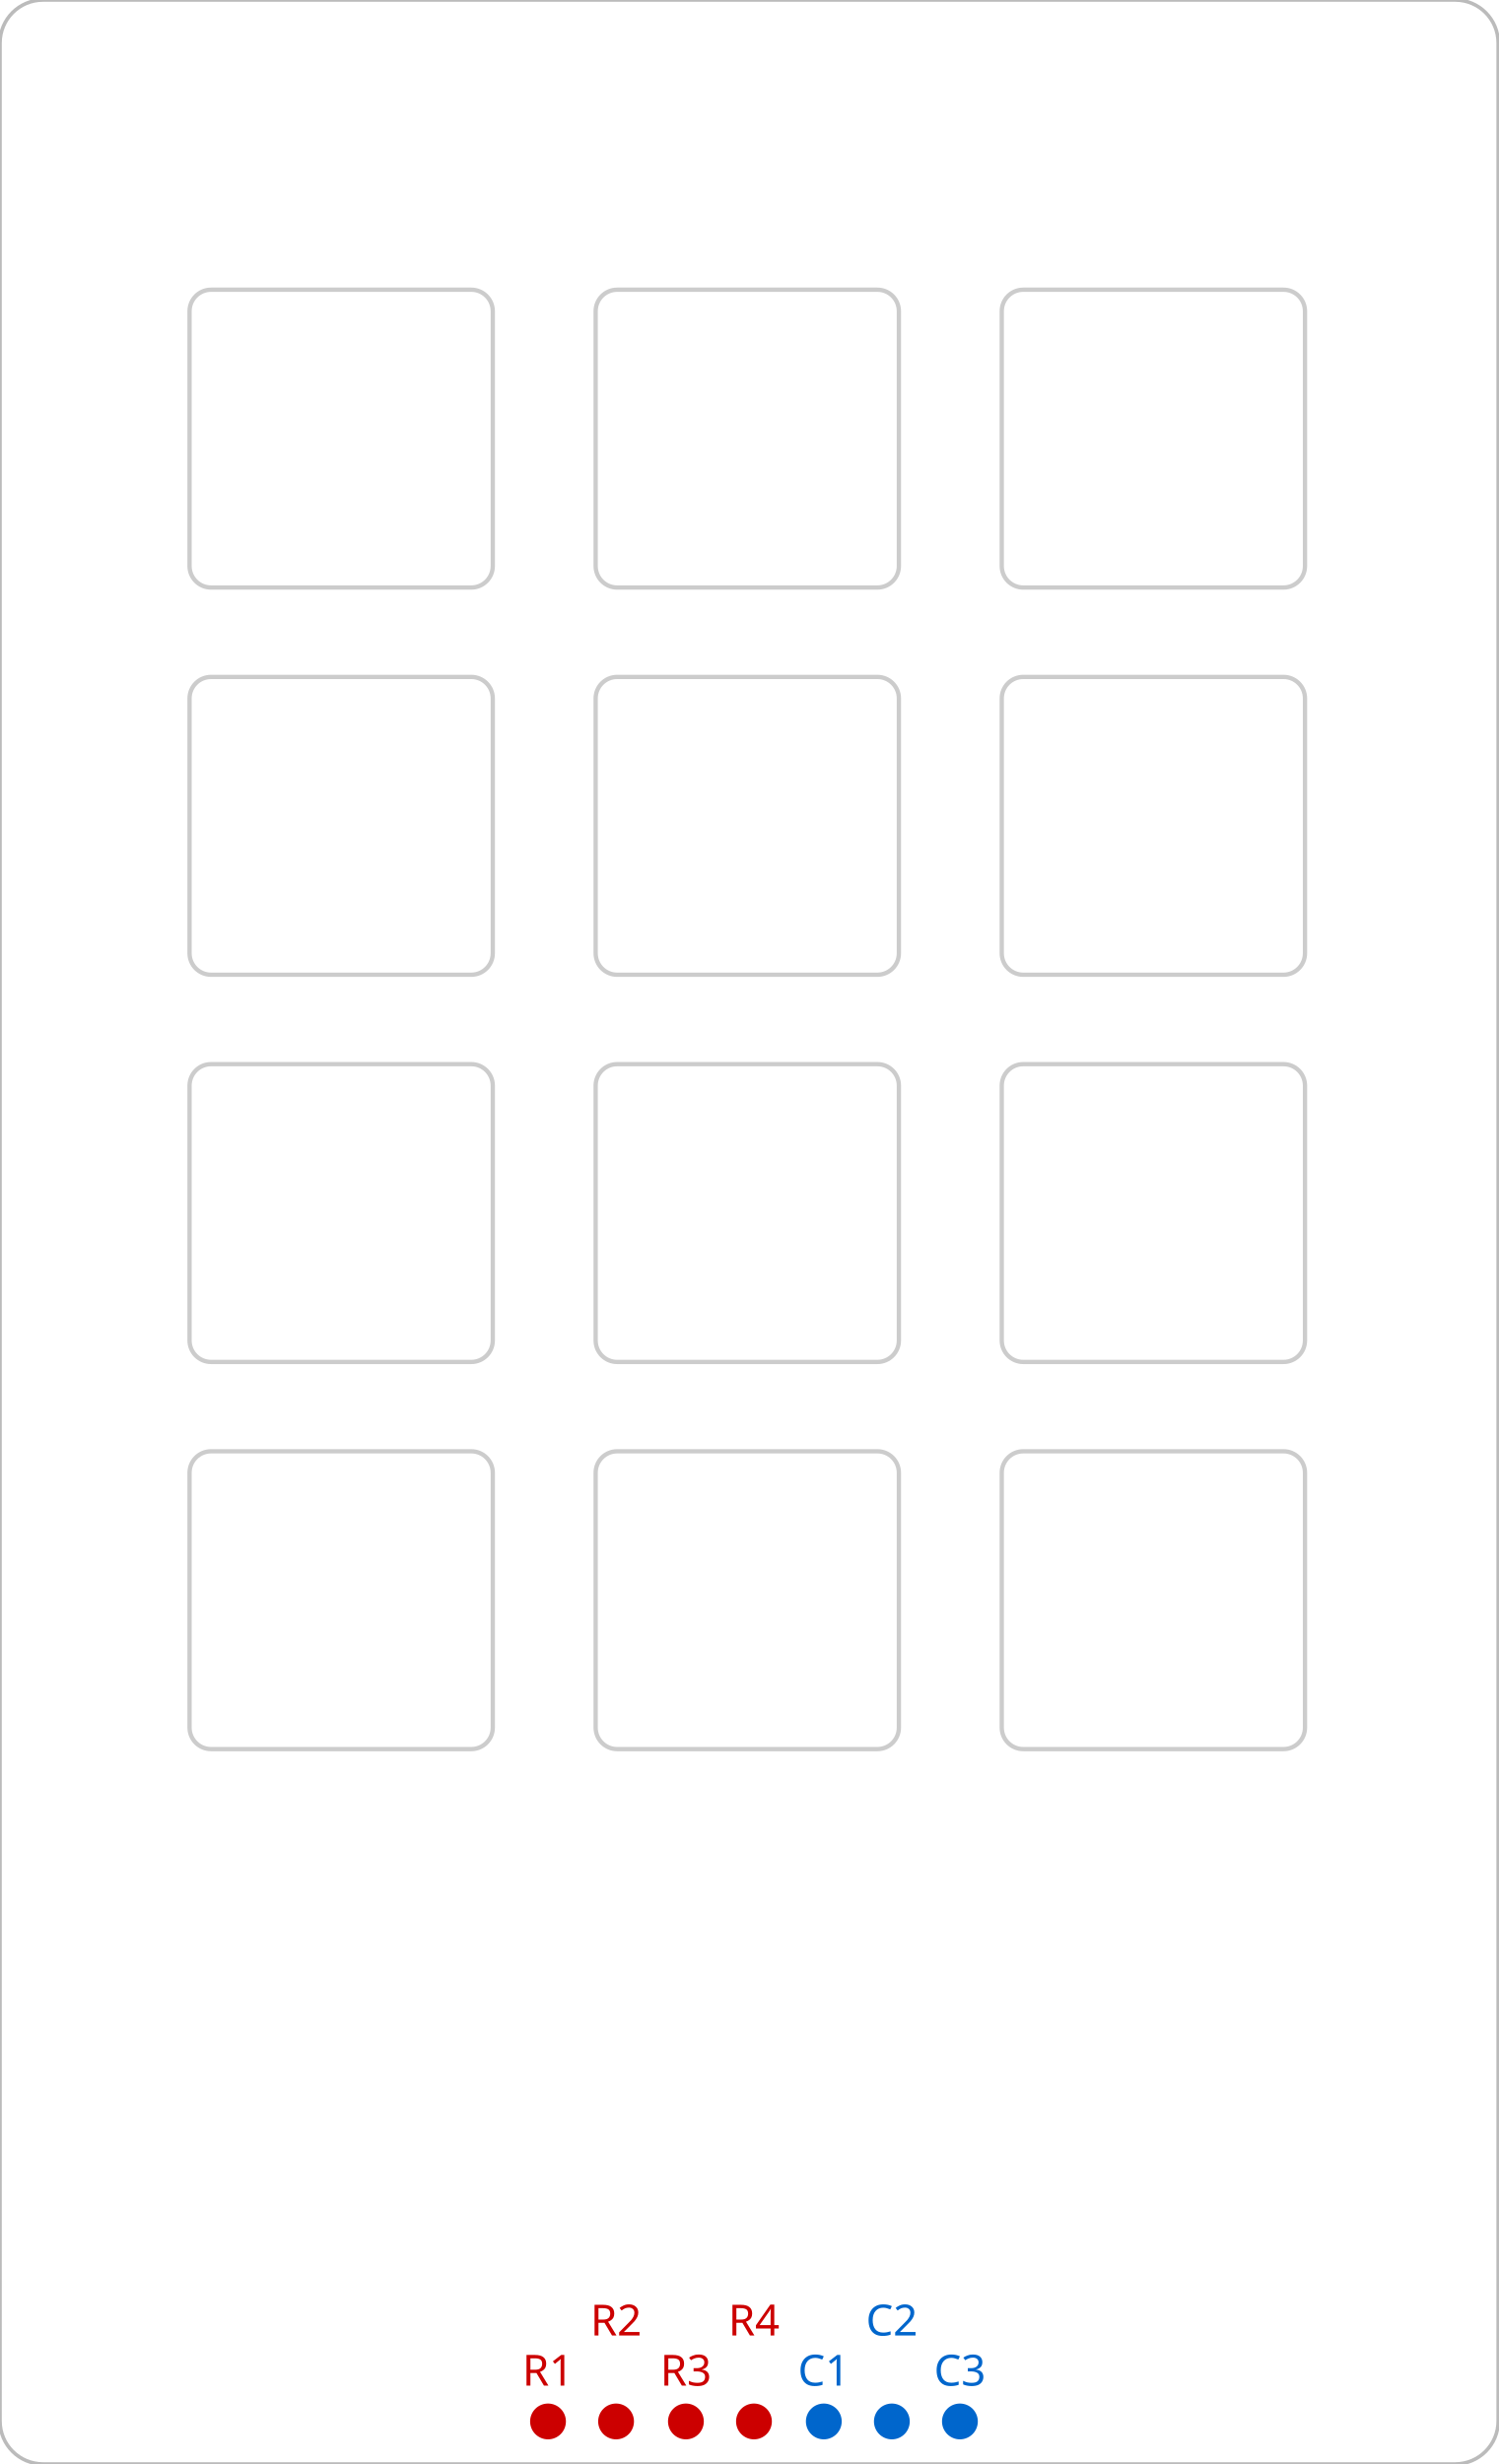
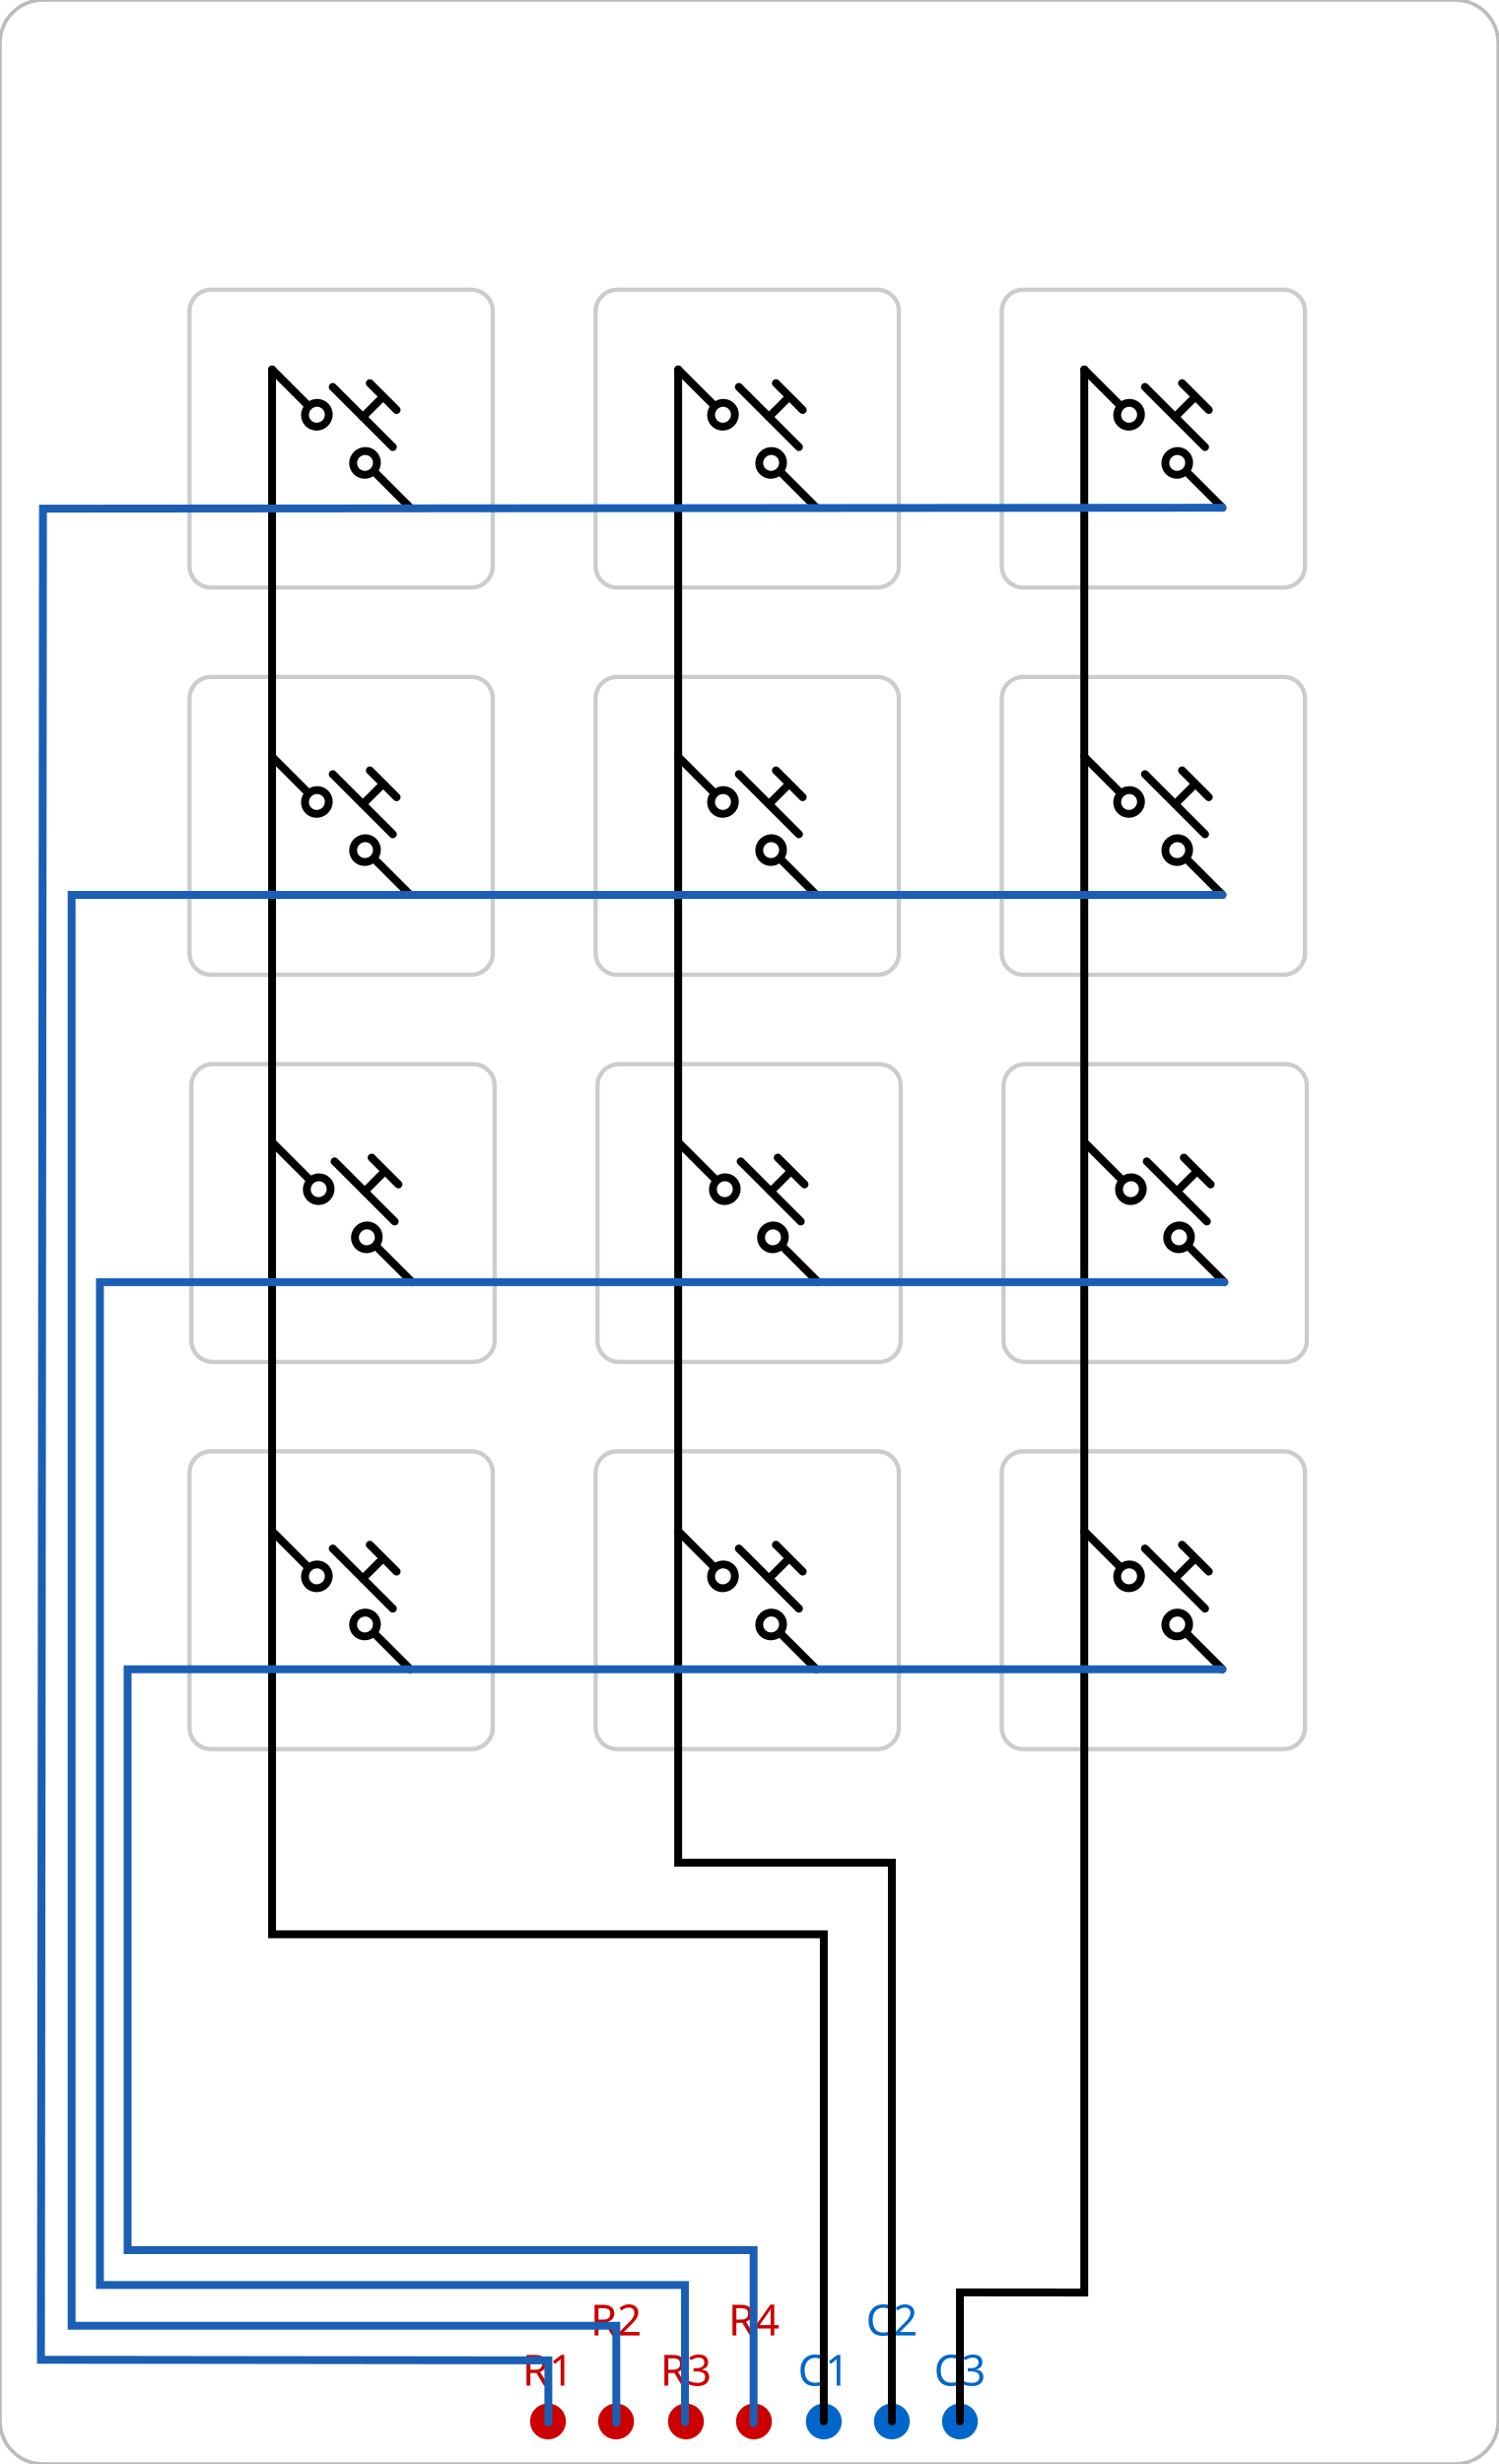
- <svg xmlns="http://www.w3.org/2000/svg" width="209.14" height="343.94" viewBox="0 0 209.14 343.94" version="1.1">
-   <rect id="body" x="0" y="0" width="209.14" height="343.94" rx="6" ry="6" fill="rgba(255,255,255,0.8)" stroke="#bbb" stroke-width="0.5" />
-   <g id="key-guides" fill="none" stroke="#ccc" stroke-width="0.6">
-     <rect x="26.46" y="40.44" width="42.33" height="41.57" rx="3" ry="3" />
-     <rect x="83.15" y="40.44" width="42.33" height="41.57" rx="3" ry="3" />
-     <rect x="139.84" y="40.44" width="42.33" height="41.57" rx="3" ry="3" />
-     <rect x="26.46" y="94.49" width="42.33" height="41.57" rx="3" ry="3" />
-     <rect x="83.15" y="94.49" width="42.33" height="41.57" rx="3" ry="3" />
-     <rect x="139.84" y="94.49" width="42.33" height="41.57" rx="3" ry="3" />
-     <rect x="26.46" y="148.54" width="42.33" height="41.57" rx="3" ry="3" />
-     <rect x="83.15" y="148.54" width="42.33" height="41.57" rx="3" ry="3" />
-     <rect x="139.84" y="148.54" width="42.33" height="41.57" rx="3" ry="3" />
-     <rect x="26.46" y="202.58" width="42.33" height="41.57" rx="3" ry="3" />
-     <rect x="83.15" y="202.58" width="42.33" height="41.57" rx="3" ry="3" />
-     <rect x="139.84" y="202.58" width="42.33" height="41.57" rx="3" ry="3" />
+ <svg xmlns="http://www.w3.org/2000/svg" width="209.14" height="343.94" viewBox="0 0 209.14 343.94" version="1.1" id="svg18">
+   <defs id="defs18">
+     </defs>
+   <rect id="body" x="0" y="0" width="209.14" height="343.94" rx="6" ry="6" fill="rgba(255,255,255,0.8)" stroke="#bbbbbb" stroke-width="0.5" />
+   <g id="g30">
+     <g id="g29">
+       <rect x="26.46" y="40.44" width="42.33" height="41.57" rx="3" ry="3" id="rect1" style="fill:none;stroke:#cccccc;stroke-width:0.6" />
+       <rect x="83.15" y="40.44" width="42.33" height="41.57" rx="3" ry="3" id="rect2" style="fill:none;stroke:#cccccc;stroke-width:0.6" />
+       <rect x="139.84" y="40.44" width="42.33" height="41.57" rx="3" ry="3" id="rect3" style="fill:none;stroke:#cccccc;stroke-width:0.6" />
+     </g>
+     <g id="g26">
+       <rect x="26.46" y="94.49" width="42.33" height="41.57" rx="3" ry="3" id="rect4" style="fill:none;stroke:#cccccc;stroke-width:0.6" />
+       <rect x="83.15" y="94.49" width="42.33" height="41.57" rx="3" ry="3" id="rect5" style="fill:none;stroke:#cccccc;stroke-width:0.6" />
+       <rect x="139.84" y="94.49" width="42.33" height="41.57" rx="3" ry="3" id="rect6" style="fill:none;stroke:#cccccc;stroke-width:0.6" />
+     </g>
+     <g id="g27" transform="translate(0.2550011)">
+       <rect x="26.46" y="148.54" width="42.33" height="41.57" rx="3" ry="3" id="rect7" style="fill:none;stroke:#cccccc;stroke-width:0.6" />
+       <rect x="83.15" y="148.54" width="42.33" height="41.57" rx="3" ry="3" id="rect8" style="fill:none;stroke:#cccccc;stroke-width:0.6" />
+       <rect x="139.84" y="148.54" width="42.33" height="41.57" rx="3" ry="3" id="rect9" style="fill:none;stroke:#cccccc;stroke-width:0.6" />
+     </g>
+     <g id="g28">
+       <rect x="26.46" y="202.58" width="42.33" height="41.57" rx="3" ry="3" id="rect10" style="fill:none;stroke:#cccccc;stroke-width:0.6" />
+       <rect x="83.15" y="202.58" width="42.33" height="41.57" rx="3" ry="3" id="rect11" style="fill:none;stroke:#cccccc;stroke-width:0.6" />
+       <rect x="139.84" y="202.58" width="42.33" height="41.57" rx="3" ry="3" id="rect12" style="fill:none;stroke:#cccccc;stroke-width:0.6" />
+     </g>
  </g>
  <g id="schema" fill="none" stroke="#111" stroke-width="2" stroke-linecap="round" stroke-linejoin="round">
    
  </g>
  <g id="pins-reference">
-     <g>
-       <circle cx="76.5" cy="338" r="2.5" fill="#c00" stroke="none" />
-       <text x="76.5" y="333" font-size="6" fill="#c00" text-anchor="middle" font-family="sans-serif">R1</text>
-     </g>
-     <g>
-       <circle cx="86" cy="338" r="2.5" fill="#c00" stroke="none" />
-       <text x="86" y="326" font-size="6" fill="#c00" text-anchor="middle" font-family="sans-serif">R2</text>
-     </g>
-     <g>
-       <circle cx="95.75" cy="338" r="2.5" fill="#c00" stroke="none" />
-       <text x="95.75" y="333" font-size="6" fill="#c00" text-anchor="middle" font-family="sans-serif">R3</text>
-     </g>
-     <g>
-       <circle cx="105.25" cy="338" r="2.5" fill="#c00" stroke="none" />
-       <text x="105.25" y="326" font-size="6" fill="#c00" text-anchor="middle" font-family="sans-serif">R4</text>
-     </g>
-     <g>
-       <circle cx="115" cy="338" r="2.5" fill="#06c" stroke="none" />
-       <text x="115" y="333" font-size="6" fill="#06c" text-anchor="middle" font-family="sans-serif">C1</text>
-     </g>
-     <g>
-       <circle cx="124.5" cy="338" r="2.5" fill="#06c" stroke="none" />
-       <text x="124.5" y="326" font-size="6" fill="#06c" text-anchor="middle" font-family="sans-serif">C2</text>
-     </g>
-     <g>
-       <circle cx="134" cy="338" r="2.5" fill="#06c" stroke="none" />
-       <text x="134" y="333" font-size="6" fill="#06c" text-anchor="middle" font-family="sans-serif">C3</text>
-     </g>
-   </g>
+     <g id="g12">
+       <circle cx="76.5" cy="338" r="2.5" fill="#c00" stroke="none" id="circle12" />
+       <text x="76.5" y="333" font-size="6" fill="#c00" text-anchor="middle" font-family="sans-serif" id="text12">R1</text>
+     </g>
+     <g id="g13">
+       <circle cx="86" cy="338" r="2.5" fill="#c00" stroke="none" id="circle13" />
+       <text x="86" y="326" font-size="6" fill="#c00" text-anchor="middle" font-family="sans-serif" id="text13">R2</text>
+     </g>
+     <g id="g14">
+       <circle cx="95.75" cy="338" r="2.5" fill="#c00" stroke="none" id="circle14" />
+       <text x="95.75" y="333" font-size="6" fill="#c00" text-anchor="middle" font-family="sans-serif" id="text14">R3</text>
+     </g>
+     <g id="g15">
+       <circle cx="105.25" cy="338" r="2.5" fill="#c00" stroke="none" id="circle15" />
+       <text x="105.25" y="326" font-size="6" fill="#c00" text-anchor="middle" font-family="sans-serif" id="text15">R4</text>
+     </g>
+     <g id="g16">
+       <circle cx="115" cy="338" r="2.5" fill="#06c" stroke="none" id="circle16" />
+       <text x="115" y="333" font-size="6" fill="#06c" text-anchor="middle" font-family="sans-serif" id="text16">C1</text>
+     </g>
+     <g id="g17">
+       <circle cx="124.5" cy="338" r="2.5" fill="#06c" stroke="none" id="circle17" />
+       <text x="124.5" y="326" font-size="6" fill="#06c" text-anchor="middle" font-family="sans-serif" id="text17">C2</text>
+     </g>
+     <g id="g18">
+       <circle cx="134" cy="338" r="2.5" fill="#06c" stroke="none" id="circle18" />
+       <text x="134" y="333" font-size="6" fill="#06c" text-anchor="middle" font-family="sans-serif" id="text18">C3</text>
+     </g>
+   </g>
+   <g id="g25" style="stroke-width:1.1;stroke-dasharray:none">
+     <g id="g24" transform="matrix(1.153175,1.153175,-1.174992,1.174992,20.50661,3.334617)" style="stroke-width:0.668;stroke-dasharray:none">
+       <g id="g23" transform="translate(0.034816)" style="stroke-width:0.668;stroke-dasharray:none">
+         <g id="g19" style="stroke-width:0.668;stroke-dasharray:none">
+           <circle style="fill:none;stroke:#000000;stroke-width:0.668;stroke-linecap:round;stroke-dasharray:none" id="path18" cx="33.91" cy="13.12" r="1.009" />
+           <path style="fill:none;stroke:#000000;stroke-width:0.668;stroke-linecap:round;stroke-dasharray:none" d="M 32.825,13.095 C 31.37,13.095 29.915,13.095 28.46,13.095" id="path19" />
+         </g>
+         <g id="g19-4" transform="matrix(-1,0,0,1,73.6475,0)" style="stroke-width:0.668;stroke-dasharray:none">
+           <circle style="fill:none;stroke:#000000;stroke-width:0.668;stroke-linecap:round;stroke-dasharray:none" id="path18-8" cx="33.91" cy="13.12" r="1.009" />
+           <path style="fill:none;stroke:#000000;stroke-width:0.668;stroke-linecap:round;stroke-dasharray:none" d="M 32.825,13.095 C 31.37,13.095 29.915,13.095 28.46,13.095" id="path19-8" />
+         </g>
+       </g>
+       <g id="g22" style="stroke-width:0.668;stroke-dasharray:none">
+         <path style="fill:none;stroke:#000000;stroke-width:0.668;stroke-linecap:round;stroke-dasharray:none" d="M 33.219,10.526 C 35.645,10.526 38.072,10.526 40.498,10.526" id="path20" />
+         <path style="fill:none;stroke:#000000;stroke-width:0.668;stroke-linecap:round;stroke-dasharray:none" d="M 36.859,10.526 C 36.859,9.777 36.859,9.027 36.859,8.278" id="path21" />
+         <path style="fill:none;stroke:#000000;stroke-width:0.668;stroke-linecap:round;stroke-dasharray:none" d="M 35.182,8.1 C 36.264,8.1 37.346,8.1 38.429,8.1" id="path22" transform="translate(0.0535215)" />
+       </g>
+     </g>
+     <g id="g24-1" transform="matrix(1.153175,1.153175,-1.174992,1.174992,77.19661,3.334617)" style="stroke-width:0.668;stroke-dasharray:none">
+       <g id="g23-1" transform="translate(0.034816)" style="stroke-width:0.668;stroke-dasharray:none">
+         <g id="g19-5" style="stroke-width:0.668;stroke-dasharray:none">
+           <circle style="fill:none;stroke:#000000;stroke-width:0.668;stroke-linecap:round;stroke-dasharray:none" id="path18-2" cx="33.91" cy="13.12" r="1.009" />
+           <path style="fill:none;stroke:#000000;stroke-width:0.668;stroke-linecap:round;stroke-dasharray:none" d="M 32.825,13.095 C 31.37,13.095 29.915,13.095 28.46,13.095" id="path19-7" />
+         </g>
+         <g id="g19-4-6" transform="matrix(-1,0,0,1,73.6475,0)" style="stroke-width:0.668;stroke-dasharray:none">
+           <circle style="fill:none;stroke:#000000;stroke-width:0.668;stroke-linecap:round;stroke-dasharray:none" id="path18-8-1" cx="33.91" cy="13.12" r="1.009" />
+           <path style="fill:none;stroke:#000000;stroke-width:0.668;stroke-linecap:round;stroke-dasharray:none" d="M 32.825,13.095 C 31.37,13.095 29.915,13.095 28.46,13.095" id="path19-8-4" />
+         </g>
+       </g>
+       <g id="g22-2" style="stroke-width:0.668;stroke-dasharray:none">
+         <path style="fill:none;stroke:#000000;stroke-width:0.668;stroke-linecap:round;stroke-dasharray:none" d="M 33.219,10.526 C 35.645,10.526 38.072,10.526 40.498,10.526" id="path20-3" />
+         <path style="fill:none;stroke:#000000;stroke-width:0.668;stroke-linecap:round;stroke-dasharray:none" d="M 36.859,10.526 C 36.859,9.777 36.859,9.027 36.859,8.278" id="path21-2" />
+         <path style="fill:none;stroke:#000000;stroke-width:0.668;stroke-linecap:round;stroke-dasharray:none" d="M 35.182,8.1 C 36.264,8.1 37.346,8.1 38.429,8.1" id="path22-2" transform="translate(0.0535215)" />
+       </g>
+     </g>
+     <g id="g24-1-1" transform="matrix(1.153175,1.153175,-1.174992,1.174992,133.8866,3.334617)" style="stroke-width:0.668;stroke-dasharray:none">
+       <g id="g23-1-8" transform="translate(0.034816)" style="stroke-width:0.668;stroke-dasharray:none">
+         <g id="g19-5-9" style="stroke-width:0.668;stroke-dasharray:none">
+           <circle style="fill:none;stroke:#000000;stroke-width:0.668;stroke-linecap:round;stroke-dasharray:none" id="path18-2-2" cx="33.91" cy="13.12" r="1.009" />
+           <path style="fill:none;stroke:#000000;stroke-width:0.668;stroke-linecap:round;stroke-dasharray:none" d="M 32.825,13.095 C 31.37,13.095 29.915,13.095 28.46,13.095" id="path19-7-7" />
+         </g>
+         <g id="g19-4-6-9" transform="matrix(-1,0,0,1,73.6475,0)" style="stroke-width:0.668;stroke-dasharray:none">
+           <circle style="fill:none;stroke:#000000;stroke-width:0.668;stroke-linecap:round;stroke-dasharray:none" id="path18-8-1-5" cx="33.91" cy="13.12" r="1.009" />
+           <path style="fill:none;stroke:#000000;stroke-width:0.668;stroke-linecap:round;stroke-dasharray:none" d="M 32.825,13.095 C 31.37,13.095 29.915,13.095 28.46,13.095" id="path19-8-4-4" />
+         </g>
+       </g>
+       <g id="g22-2-3" style="stroke-width:0.668;stroke-dasharray:none">
+         <path style="fill:none;stroke:#000000;stroke-width:0.668;stroke-linecap:round;stroke-dasharray:none" d="M 33.219,10.526 C 35.645,10.526 38.072,10.526 40.498,10.526" id="path20-3-1" />
+         <path style="fill:none;stroke:#000000;stroke-width:0.668;stroke-linecap:round;stroke-dasharray:none" d="M 36.859,10.526 C 36.859,9.777 36.859,9.027 36.859,8.278" id="path21-2-2" />
+         <path style="fill:none;stroke:#000000;stroke-width:0.668;stroke-linecap:round;stroke-dasharray:none" d="M 35.182,8.1 C 36.264,8.1 37.346,8.1 38.429,8.1" id="path22-2-3" transform="translate(0.0535215)" />
+       </g>
+     </g>
+   </g>
+   <g id="g25-0" transform="translate(1.428532e-6,54.05)" style="stroke-width:1.1;stroke-dasharray:none">
+     <g id="g24-2" transform="matrix(1.153175,1.153175,-1.174992,1.174992,20.50661,3.334617)" style="stroke-width:0.668;stroke-dasharray:none">
+       <g id="g23-8" transform="translate(0.034816)" style="stroke-width:0.668;stroke-dasharray:none">
+         <g id="g19-6" style="stroke-width:0.668;stroke-dasharray:none">
+           <circle style="fill:none;stroke:#000000;stroke-width:0.668;stroke-linecap:round;stroke-dasharray:none" id="path18-0" cx="33.91" cy="13.12" r="1.009" />
+           <path style="fill:none;stroke:#000000;stroke-width:0.668;stroke-linecap:round;stroke-dasharray:none" d="M 32.825,13.095 C 31.37,13.095 29.915,13.095 28.46,13.095" id="path19-2" />
+         </g>
+         <g id="g19-4-4" transform="matrix(-1,0,0,1,73.6475,0)" style="stroke-width:0.668;stroke-dasharray:none">
+           <circle style="fill:none;stroke:#000000;stroke-width:0.668;stroke-linecap:round;stroke-dasharray:none" id="path18-8-8" cx="33.91" cy="13.12" r="1.009" />
+           <path style="fill:none;stroke:#000000;stroke-width:0.668;stroke-linecap:round;stroke-dasharray:none" d="M 32.825,13.095 C 31.37,13.095 29.915,13.095 28.46,13.095" id="path19-8-6" />
+         </g>
+       </g>
+       <g id="g22-5" style="stroke-width:0.668;stroke-dasharray:none">
+         <path style="fill:none;stroke:#000000;stroke-width:0.668;stroke-linecap:round;stroke-dasharray:none" d="M 33.219,10.526 C 35.645,10.526 38.072,10.526 40.498,10.526" id="path20-0" />
+         <path style="fill:none;stroke:#000000;stroke-width:0.668;stroke-linecap:round;stroke-dasharray:none" d="M 36.859,10.526 C 36.859,9.777 36.859,9.027 36.859,8.278" id="path21-9" />
+         <path style="fill:none;stroke:#000000;stroke-width:0.668;stroke-linecap:round;stroke-dasharray:none" d="M 35.182,8.1 C 36.264,8.1 37.346,8.1 38.429,8.1" id="path22-0" transform="translate(0.0535215)" />
+       </g>
+     </g>
+     <g id="g24-1-0" transform="matrix(1.153175,1.153175,-1.174992,1.174992,77.19661,3.334617)" style="stroke-width:0.668;stroke-dasharray:none">
+       <g id="g23-1-6" transform="translate(0.034816)" style="stroke-width:0.668;stroke-dasharray:none">
+         <g id="g19-5-1" style="stroke-width:0.668;stroke-dasharray:none">
+           <circle style="fill:none;stroke:#000000;stroke-width:0.668;stroke-linecap:round;stroke-dasharray:none" id="path18-2-3" cx="33.91" cy="13.12" r="1.009" />
+           <path style="fill:none;stroke:#000000;stroke-width:0.668;stroke-linecap:round;stroke-dasharray:none" d="M 32.825,13.095 C 31.37,13.095 29.915,13.095 28.46,13.095" id="path19-7-8" />
+         </g>
+         <g id="g19-4-6-93" transform="matrix(-1,0,0,1,73.6475,0)" style="stroke-width:0.668;stroke-dasharray:none">
+           <circle style="fill:none;stroke:#000000;stroke-width:0.668;stroke-linecap:round;stroke-dasharray:none" id="path18-8-1-4" cx="33.91" cy="13.12" r="1.009" />
+           <path style="fill:none;stroke:#000000;stroke-width:0.668;stroke-linecap:round;stroke-dasharray:none" d="M 32.825,13.095 C 31.37,13.095 29.915,13.095 28.46,13.095" id="path19-8-4-46" />
+         </g>
+       </g>
+       <g id="g22-2-0" style="stroke-width:0.668;stroke-dasharray:none">
+         <path style="fill:none;stroke:#000000;stroke-width:0.668;stroke-linecap:round;stroke-dasharray:none" d="M 33.219,10.526 C 35.645,10.526 38.072,10.526 40.498,10.526" id="path20-3-6" />
+         <path style="fill:none;stroke:#000000;stroke-width:0.668;stroke-linecap:round;stroke-dasharray:none" d="M 36.859,10.526 C 36.859,9.777 36.859,9.027 36.859,8.278" id="path21-2-6" />
+         <path style="fill:none;stroke:#000000;stroke-width:0.668;stroke-linecap:round;stroke-dasharray:none" d="M 35.182,8.1 C 36.264,8.1 37.346,8.1 38.429,8.1" id="path22-2-1" transform="translate(0.0535215)" />
+       </g>
+     </g>
+     <g id="g24-1-1-8" transform="matrix(1.153175,1.153175,-1.174992,1.174992,133.8866,3.334617)" style="stroke-width:0.668;stroke-dasharray:none">
+       <g id="g23-1-8-4" transform="translate(0.034816)" style="stroke-width:0.668;stroke-dasharray:none">
+         <g id="g19-5-9-9" style="stroke-width:0.668;stroke-dasharray:none">
+           <circle style="fill:none;stroke:#000000;stroke-width:0.668;stroke-linecap:round;stroke-dasharray:none" id="path18-2-2-6" cx="33.91" cy="13.12" r="1.009" />
+           <path style="fill:none;stroke:#000000;stroke-width:0.668;stroke-linecap:round;stroke-dasharray:none" d="M 32.825,13.095 C 31.37,13.095 29.915,13.095 28.46,13.095" id="path19-7-7-3" />
+         </g>
+         <g id="g19-4-6-9-7" transform="matrix(-1,0,0,1,73.6475,0)" style="stroke-width:0.668;stroke-dasharray:none">
+           <circle style="fill:none;stroke:#000000;stroke-width:0.668;stroke-linecap:round;stroke-dasharray:none" id="path18-8-1-5-8" cx="33.91" cy="13.12" r="1.009" />
+           <path style="fill:none;stroke:#000000;stroke-width:0.668;stroke-linecap:round;stroke-dasharray:none" d="M 32.825,13.095 C 31.37,13.095 29.915,13.095 28.46,13.095" id="path19-8-4-4-8" />
+         </g>
+       </g>
+       <g id="g22-2-3-2" style="stroke-width:0.668;stroke-dasharray:none">
+         <path style="fill:none;stroke:#000000;stroke-width:0.668;stroke-linecap:round;stroke-dasharray:none" d="M 33.219,10.526 C 35.645,10.526 38.072,10.526 40.498,10.526" id="path20-3-1-9" />
+         <path style="fill:none;stroke:#000000;stroke-width:0.668;stroke-linecap:round;stroke-dasharray:none" d="M 36.859,10.526 C 36.859,9.777 36.859,9.027 36.859,8.278" id="path21-2-2-1" />
+         <path style="fill:none;stroke:#000000;stroke-width:0.668;stroke-linecap:round;stroke-dasharray:none" d="M 35.182,8.1 C 36.264,8.1 37.346,8.1 38.429,8.1" id="path22-2-3-3" transform="translate(0.0535215)" />
+       </g>
+     </g>
+   </g>
+   <g id="g25-7" transform="translate(0.2550025,108.1)" style="stroke-width:1.1;stroke-dasharray:none">
+     <g id="g24-26" transform="matrix(1.153175,1.153175,-1.174992,1.174992,20.50661,3.334617)" style="stroke-width:0.668;stroke-dasharray:none">
+       <g id="g23-0" transform="translate(0.034816)" style="stroke-width:0.668;stroke-dasharray:none">
+         <g id="g19-1" style="stroke-width:0.668;stroke-dasharray:none">
+           <circle style="fill:none;stroke:#000000;stroke-width:0.668;stroke-linecap:round;stroke-dasharray:none" id="path18-6" cx="33.91" cy="13.12" r="1.009" />
+           <path style="fill:none;stroke:#000000;stroke-width:0.668;stroke-linecap:round;stroke-dasharray:none" d="M 32.825,13.095 C 31.37,13.095 29.915,13.095 28.46,13.095" id="path19-5" />
+         </g>
+         <g id="g19-4-7" transform="matrix(-1,0,0,1,73.6475,0)" style="stroke-width:0.668;stroke-dasharray:none">
+           <circle style="fill:none;stroke:#000000;stroke-width:0.668;stroke-linecap:round;stroke-dasharray:none" id="path18-8-5" cx="33.91" cy="13.12" r="1.009" />
+           <path style="fill:none;stroke:#000000;stroke-width:0.668;stroke-linecap:round;stroke-dasharray:none" d="M 32.825,13.095 C 31.37,13.095 29.915,13.095 28.46,13.095" id="path19-8-41" />
+         </g>
+       </g>
+       <g id="g22-20" style="stroke-width:0.668;stroke-dasharray:none">
+         <path style="fill:none;stroke:#000000;stroke-width:0.668;stroke-linecap:round;stroke-dasharray:none" d="M 33.219,10.526 C 35.645,10.526 38.072,10.526 40.498,10.526" id="path20-01" />
+         <path style="fill:none;stroke:#000000;stroke-width:0.668;stroke-linecap:round;stroke-dasharray:none" d="M 36.859,10.526 C 36.859,9.777 36.859,9.027 36.859,8.278" id="path21-4" />
+         <path style="fill:none;stroke:#000000;stroke-width:0.668;stroke-linecap:round;stroke-dasharray:none" d="M 35.182,8.1 C 36.264,8.1 37.346,8.1 38.429,8.1" id="path22-6" transform="translate(0.0535215)" />
+       </g>
+     </g>
+     <g id="g24-1-07" transform="matrix(1.153175,1.153175,-1.174992,1.174992,77.19661,3.334617)" style="stroke-width:0.668;stroke-dasharray:none">
+       <g id="g23-1-1" transform="translate(0.034816)" style="stroke-width:0.668;stroke-dasharray:none">
+         <g id="g19-5-7" style="stroke-width:0.668;stroke-dasharray:none">
+           <circle style="fill:none;stroke:#000000;stroke-width:0.668;stroke-linecap:round;stroke-dasharray:none" id="path18-2-7" cx="33.91" cy="13.12" r="1.009" />
+           <path style="fill:none;stroke:#000000;stroke-width:0.668;stroke-linecap:round;stroke-dasharray:none" d="M 32.825,13.095 C 31.37,13.095 29.915,13.095 28.46,13.095" id="path19-7-77" />
+         </g>
+         <g id="g19-4-6-3" transform="matrix(-1,0,0,1,73.6475,0)" style="stroke-width:0.668;stroke-dasharray:none">
+           <circle style="fill:none;stroke:#000000;stroke-width:0.668;stroke-linecap:round;stroke-dasharray:none" id="path18-8-1-3" cx="33.91" cy="13.12" r="1.009" />
+           <path style="fill:none;stroke:#000000;stroke-width:0.668;stroke-linecap:round;stroke-dasharray:none" d="M 32.825,13.095 C 31.37,13.095 29.915,13.095 28.46,13.095" id="path19-8-4-5" />
+         </g>
+       </g>
+       <g id="g22-2-9" style="stroke-width:0.668;stroke-dasharray:none">
+         <path style="fill:none;stroke:#000000;stroke-width:0.668;stroke-linecap:round;stroke-dasharray:none" d="M 33.219,10.526 C 35.645,10.526 38.072,10.526 40.498,10.526" id="path20-3-9" />
+         <path style="fill:none;stroke:#000000;stroke-width:0.668;stroke-linecap:round;stroke-dasharray:none" d="M 36.859,10.526 C 36.859,9.777 36.859,9.027 36.859,8.278" id="path21-2-8" />
+         <path style="fill:none;stroke:#000000;stroke-width:0.668;stroke-linecap:round;stroke-dasharray:none" d="M 35.182,8.1 C 36.264,8.1 37.346,8.1 38.429,8.1" id="path22-2-18" transform="translate(0.0535215)" />
+       </g>
+     </g>
+     <g id="g24-1-1-2" transform="matrix(1.153175,1.153175,-1.174992,1.174992,133.8866,3.334617)" style="stroke-width:0.668;stroke-dasharray:none">
+       <g id="g23-1-8-6" transform="translate(0.034816)" style="stroke-width:0.668;stroke-dasharray:none">
+         <g id="g19-5-9-6" style="stroke-width:0.668;stroke-dasharray:none">
+           <circle style="fill:none;stroke:#000000;stroke-width:0.668;stroke-linecap:round;stroke-dasharray:none" id="path18-2-2-0" cx="33.91" cy="13.12" r="1.009" />
+           <path style="fill:none;stroke:#000000;stroke-width:0.668;stroke-linecap:round;stroke-dasharray:none" d="M 32.825,13.095 C 31.37,13.095 29.915,13.095 28.46,13.095" id="path19-7-7-38" />
+         </g>
+         <g id="g19-4-6-9-0" transform="matrix(-1,0,0,1,73.6475,0)" style="stroke-width:0.668;stroke-dasharray:none">
+           <circle style="fill:none;stroke:#000000;stroke-width:0.668;stroke-linecap:round;stroke-dasharray:none" id="path18-8-1-5-1" cx="33.91" cy="13.12" r="1.009" />
+           <path style="fill:none;stroke:#000000;stroke-width:0.668;stroke-linecap:round;stroke-dasharray:none" d="M 32.825,13.095 C 31.37,13.095 29.915,13.095 28.46,13.095" id="path19-8-4-4-2" />
+         </g>
+       </g>
+       <g id="g22-2-3-5" style="stroke-width:0.668;stroke-dasharray:none">
+         <path style="fill:none;stroke:#000000;stroke-width:0.668;stroke-linecap:round;stroke-dasharray:none" d="M 33.219,10.526 C 35.645,10.526 38.072,10.526 40.498,10.526" id="path20-3-1-0" />
+         <path style="fill:none;stroke:#000000;stroke-width:0.668;stroke-linecap:round;stroke-dasharray:none" d="M 36.859,10.526 C 36.859,9.777 36.859,9.027 36.859,8.278" id="path21-2-2-9" />
+         <path style="fill:none;stroke:#000000;stroke-width:0.668;stroke-linecap:round;stroke-dasharray:none" d="M 35.182,8.1 C 36.264,8.1 37.346,8.1 38.429,8.1" id="path22-2-3-4" transform="translate(0.0535215)" />
+       </g>
+     </g>
+   </g>
+   <g id="g25-3" transform="translate(1.428532e-6,162.14)" style="stroke-width:1.1;stroke-dasharray:none">
+     <g id="g24-9" transform="matrix(1.153175,1.153175,-1.174992,1.174992,20.50661,3.334617)" style="stroke-width:0.668;stroke-dasharray:none">
+       <g id="g23-88" transform="translate(0.034816)" style="stroke-width:0.668;stroke-dasharray:none">
+         <g id="g19-0" style="stroke-width:0.668;stroke-dasharray:none">
+           <circle style="fill:none;stroke:#000000;stroke-width:0.668;stroke-linecap:round;stroke-dasharray:none" id="path18-87" cx="33.91" cy="13.12" r="1.009" />
+           <path style="fill:none;stroke:#000000;stroke-width:0.668;stroke-linecap:round;stroke-dasharray:none" d="M 32.825,13.095 C 31.37,13.095 29.915,13.095 28.46,13.095" id="path19-78" />
+         </g>
+         <g id="g19-4-3" transform="matrix(-1,0,0,1,73.6475,0)" style="stroke-width:0.668;stroke-dasharray:none">
+           <circle style="fill:none;stroke:#000000;stroke-width:0.668;stroke-linecap:round;stroke-dasharray:none" id="path18-8-83" cx="33.91" cy="13.12" r="1.009" />
+           <path style="fill:none;stroke:#000000;stroke-width:0.668;stroke-linecap:round;stroke-dasharray:none" d="M 32.825,13.095 C 31.37,13.095 29.915,13.095 28.46,13.095" id="path19-8-7" />
+         </g>
+       </g>
+       <g id="g22-1" style="stroke-width:0.668;stroke-dasharray:none">
+         <path style="fill:none;stroke:#000000;stroke-width:0.668;stroke-linecap:round;stroke-dasharray:none" d="M 33.219,10.526 C 35.645,10.526 38.072,10.526 40.498,10.526" id="path20-07" />
+         <path style="fill:none;stroke:#000000;stroke-width:0.668;stroke-linecap:round;stroke-dasharray:none" d="M 36.859,10.526 C 36.859,9.777 36.859,9.027 36.859,8.278" id="path21-3" />
+         <path style="fill:none;stroke:#000000;stroke-width:0.668;stroke-linecap:round;stroke-dasharray:none" d="M 35.182,8.1 C 36.264,8.1 37.346,8.1 38.429,8.1" id="path22-4" transform="translate(0.0535215)" />
+       </g>
+     </g>
+     <g id="g24-1-9" transform="matrix(1.153175,1.153175,-1.174992,1.174992,77.19661,3.334617)" style="stroke-width:0.668;stroke-dasharray:none">
+       <g id="g23-1-65" transform="translate(0.034816)" style="stroke-width:0.668;stroke-dasharray:none">
+         <g id="g19-5-10" style="stroke-width:0.668;stroke-dasharray:none">
+           <circle style="fill:none;stroke:#000000;stroke-width:0.668;stroke-linecap:round;stroke-dasharray:none" id="path18-2-9" cx="33.91" cy="13.12" r="1.009" />
+           <path style="fill:none;stroke:#000000;stroke-width:0.668;stroke-linecap:round;stroke-dasharray:none" d="M 32.825,13.095 C 31.37,13.095 29.915,13.095 28.46,13.095" id="path19-7-9" />
+         </g>
+         <g id="g19-4-6-6" transform="matrix(-1,0,0,1,73.6475,0)" style="stroke-width:0.668;stroke-dasharray:none">
+           <circle style="fill:none;stroke:#000000;stroke-width:0.668;stroke-linecap:round;stroke-dasharray:none" id="path18-8-1-8" cx="33.91" cy="13.12" r="1.009" />
+           <path style="fill:none;stroke:#000000;stroke-width:0.668;stroke-linecap:round;stroke-dasharray:none" d="M 32.825,13.095 C 31.37,13.095 29.915,13.095 28.46,13.095" id="path19-8-4-3" />
+         </g>
+       </g>
+       <g id="g22-2-4" style="stroke-width:0.668;stroke-dasharray:none">
+         <path style="fill:none;stroke:#000000;stroke-width:0.668;stroke-linecap:round;stroke-dasharray:none" d="M 33.219,10.526 C 35.645,10.526 38.072,10.526 40.498,10.526" id="path20-3-8" />
+         <path style="fill:none;stroke:#000000;stroke-width:0.668;stroke-linecap:round;stroke-dasharray:none" d="M 36.859,10.526 C 36.859,9.777 36.859,9.027 36.859,8.278" id="path21-2-4" />
+         <path style="fill:none;stroke:#000000;stroke-width:0.668;stroke-linecap:round;stroke-dasharray:none" d="M 35.182,8.1 C 36.264,8.1 37.346,8.1 38.429,8.1" id="path22-2-9" transform="translate(0.0535215)" />
+       </g>
+     </g>
+     <g id="g24-1-1-9" transform="matrix(1.153175,1.153175,-1.174992,1.174992,133.8866,3.334617)" style="stroke-width:0.668;stroke-dasharray:none">
+       <g id="g23-1-8-2" transform="translate(0.034816)" style="stroke-width:0.668;stroke-dasharray:none">
+         <g id="g19-5-9-5" style="stroke-width:0.668;stroke-dasharray:none">
+           <circle style="fill:none;stroke:#000000;stroke-width:0.668;stroke-linecap:round;stroke-dasharray:none" id="path18-2-2-5" cx="33.91" cy="13.12" r="1.009" />
+           <path style="fill:none;stroke:#000000;stroke-width:0.668;stroke-linecap:round;stroke-dasharray:none" d="M 32.825,13.095 C 31.37,13.095 29.915,13.095 28.46,13.095" id="path19-7-7-33" />
+         </g>
+         <g id="g19-4-6-9-3" transform="matrix(-1,0,0,1,73.6475,0)" style="stroke-width:0.668;stroke-dasharray:none">
+           <circle style="fill:none;stroke:#000000;stroke-width:0.668;stroke-linecap:round;stroke-dasharray:none" id="path18-8-1-5-7" cx="33.91" cy="13.12" r="1.009" />
+           <path style="fill:none;stroke:#000000;stroke-width:0.668;stroke-linecap:round;stroke-dasharray:none" d="M 32.825,13.095 C 31.37,13.095 29.915,13.095 28.46,13.095" id="path19-8-4-4-4" />
+         </g>
+       </g>
+       <g id="g22-2-3-3" style="stroke-width:0.668;stroke-dasharray:none">
+         <path style="fill:none;stroke:#000000;stroke-width:0.668;stroke-linecap:round;stroke-dasharray:none" d="M 33.219,10.526 C 35.645,10.526 38.072,10.526 40.498,10.526" id="path20-3-1-8" />
+         <path style="fill:none;stroke:#000000;stroke-width:0.668;stroke-linecap:round;stroke-dasharray:none" d="M 36.859,10.526 C 36.859,9.777 36.859,9.027 36.859,8.278" id="path21-2-2-0" />
+         <path style="fill:none;stroke:#000000;stroke-width:0.668;stroke-linecap:round;stroke-dasharray:none" d="M 35.182,8.1 C 36.264,8.1 37.346,8.1 38.429,8.1" id="path22-2-3-8" transform="translate(0.0535215)" />
+       </g>
+     </g>
+   </g>
+   <path style="fill:none;stroke:#000000;stroke-width:1.1;stroke-linecap:round;stroke-dasharray:none" d="M 37.98,51.58 V 270 H 115 L 115,338" id="path32" />
+   <path style="fill:none;stroke:#000000;stroke-width:1.1;stroke-linecap:round;stroke-dasharray:none" d="M 94.67,51.58 V 260 H 124.5 V 338 338" id="path33" />
+   <path style="fill:none;stroke:#000000;stroke-width:1.1;stroke-linecap:round;stroke-dasharray:none" d="M 151.36,51.58 V 320 L 134,319.985 V 335.5 338" id="path34" />
+   <path style="fill:none;stroke:#1a5fb4;stroke-width:1.1;stroke-linecap:round;stroke-dasharray:none" d="M 170.65,70.87 6,71 5.714,329.391 76.547,329.475 V 335.592 338.155" id="path35" />
+   <path style="fill:none;stroke:#1a5fb4;stroke-width:1.1;stroke-linecap:round;stroke-dasharray:none" d="M 170.65,124.92 H 10 V 324.642 H 86.033 V 335.5 335.5 338.189" id="path36" />
+   <path style="fill:none;stroke:#1a5fb4;stroke-width:1.1;stroke-linecap:round;stroke-dasharray:none" d="M 170.905,178.97 H 13.948 V 318.96 H 95.621 V 338.108" id="path37" />
+   <path style="fill:none;stroke:#1a5fb4;stroke-width:1.1;stroke-linecap:round;stroke-dasharray:none" d="M 170.65,233.01 H 17.813 V 314.086 H 105.2 V 338.231" id="path38" />
</svg>
